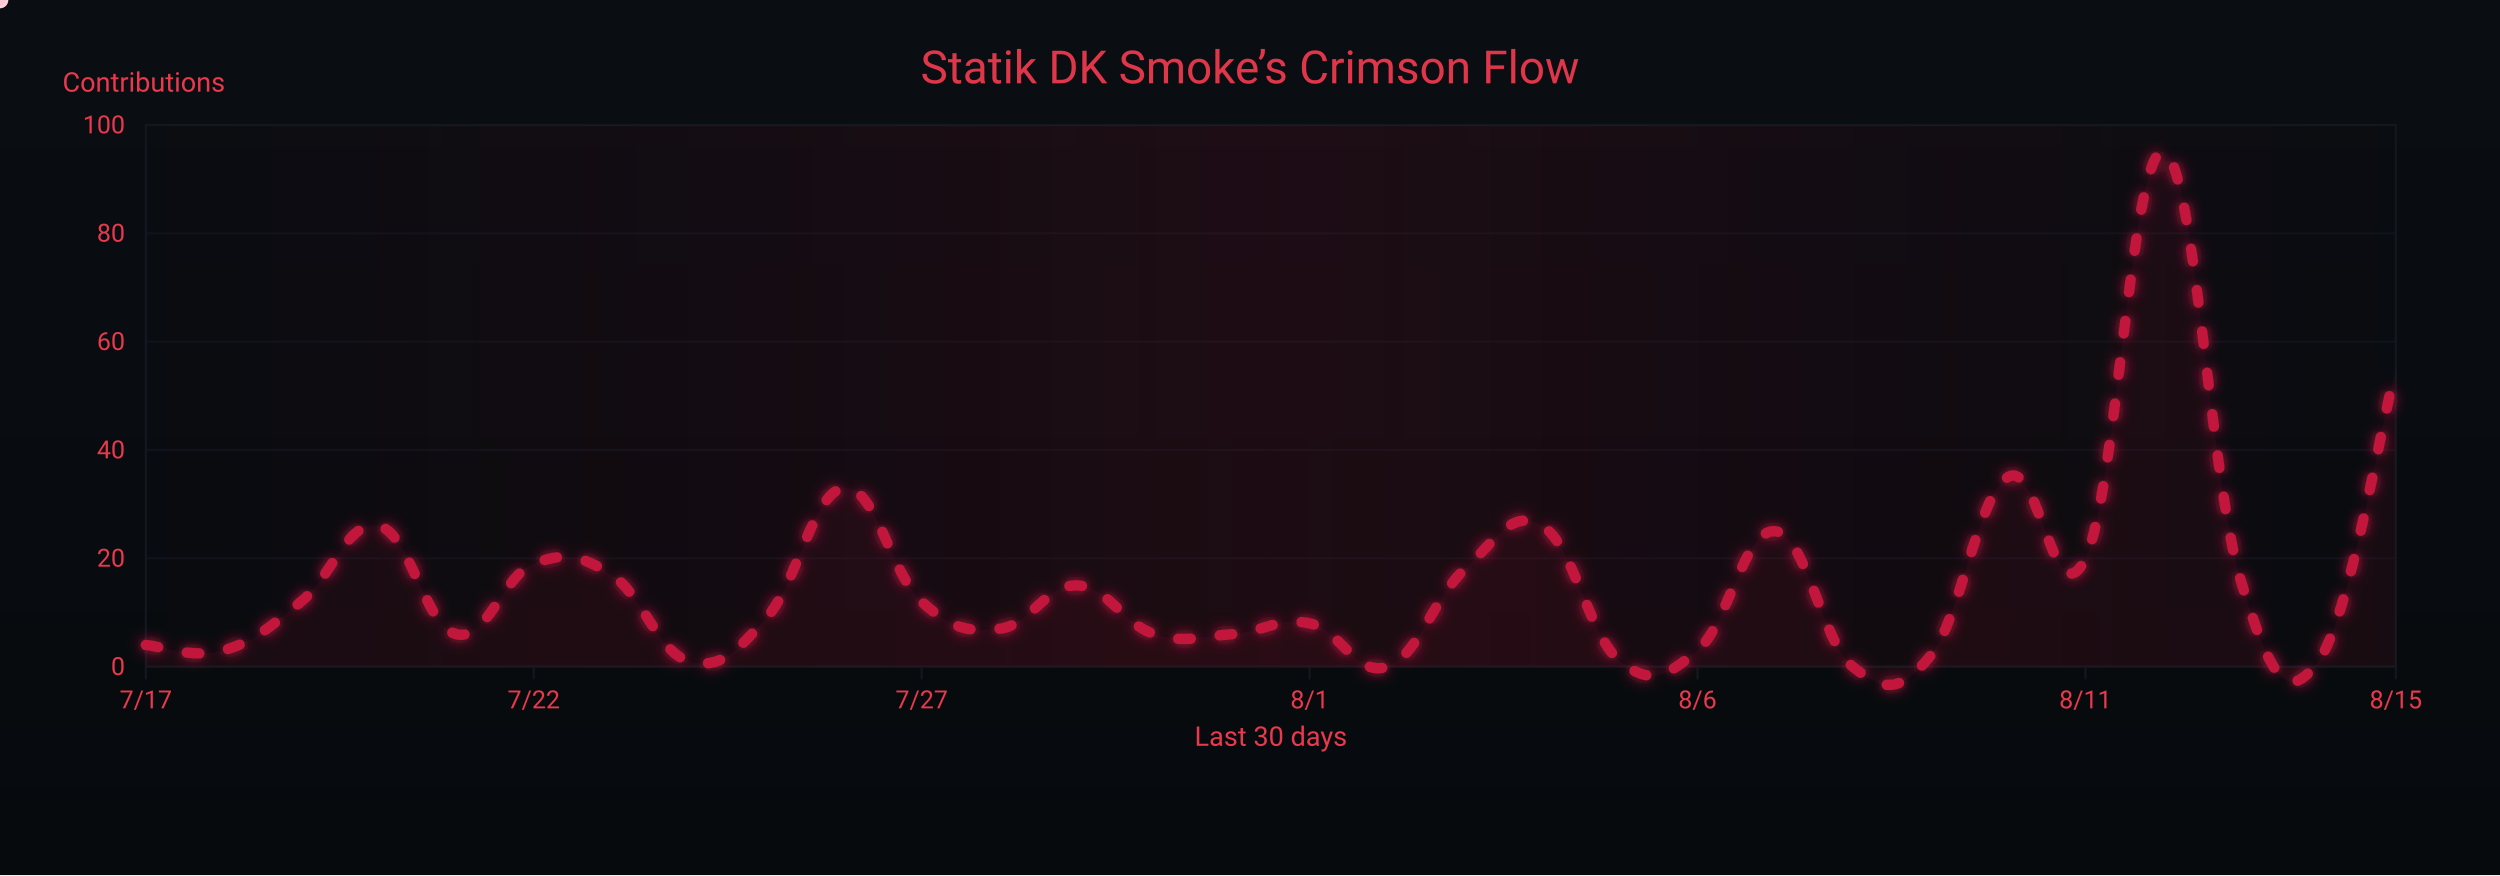
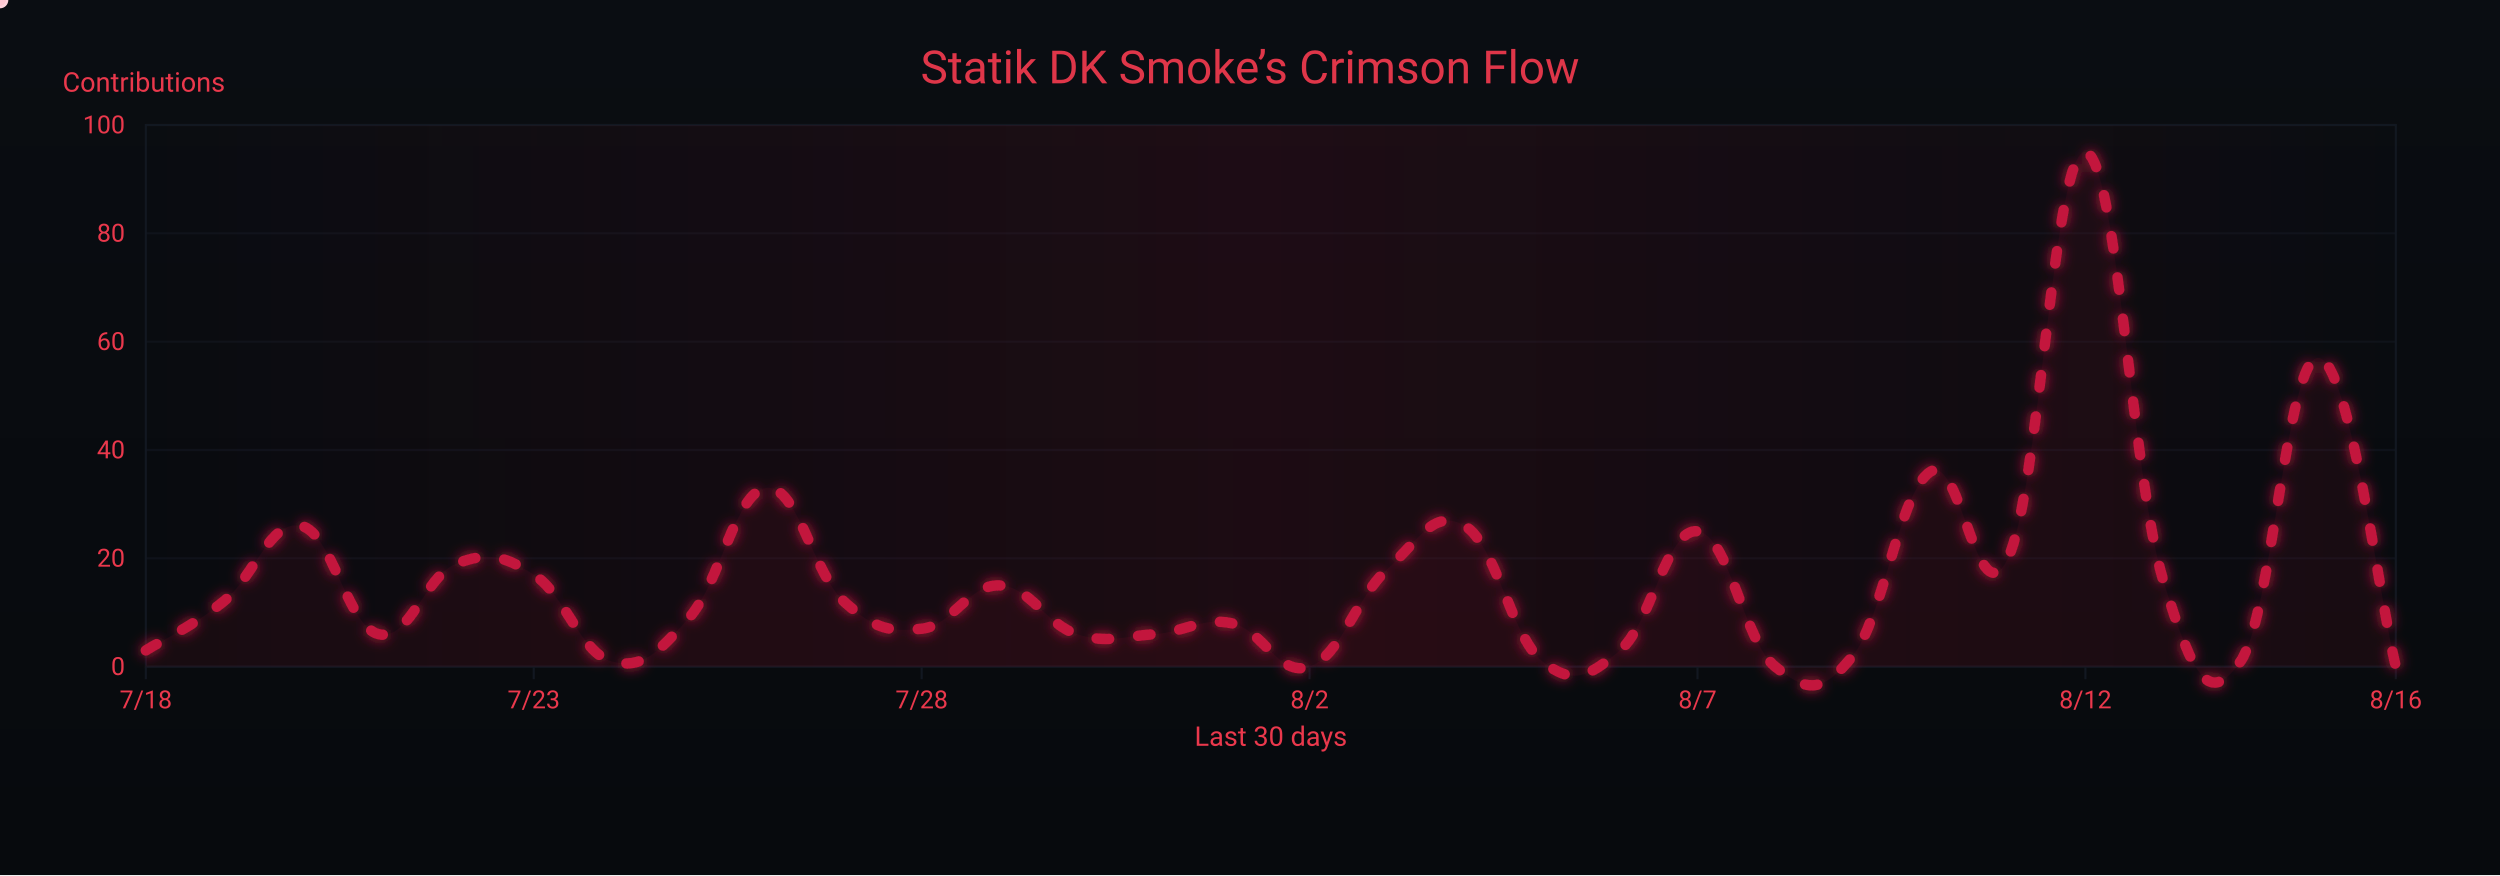
<svg xmlns="http://www.w3.org/2000/svg" width="1200" height="420" viewBox="0 0 1200 420" role="img" aria-label="Crimson Flow Graph">
  <defs>
    <linearGradient id="bgGrad" x1="0" y1="0" x2="0" y2="1">
      <stop offset="0%" stop-color="#0a0d12" />
      <stop offset="100%" stop-color="#070a0d" />
    </linearGradient>
    <filter id="glow">
      <feGaussianBlur stdDeviation="3" result="b1" />
      <feMerge>
        <feMergeNode in="b1" />
        <feMergeNode in="SourceGraphic" />
      </feMerge>
    </filter>
    <linearGradient id="sheen" x1="0" y1="0" x2="1" y2="0">
      <stop offset="0%" stop-color="#9b0e2a" stop-opacity="0" />
      <stop offset="50%" stop-color="#9b0e2a" stop-opacity=".14" />
      <stop offset="100%" stop-color="#9b0e2a" stop-opacity="0" />
      <animateTransform attributeName="gradientTransform" type="translate" from="-1 0" to="1 0" dur="9s" repeatCount="indefinite" />
    </linearGradient>
  </defs>
  <rect width="1200" height="420" fill="url(#bgGrad)" />
  <rect x="70" y="60" width="1080" height="260" fill="none" stroke="#121821" stroke-width="1" />
  <g font-family="ui-sans-serif,system-ui,-apple-system,Segoe UI,Roboto,Ubuntu,Arial" font-size="12">
    <path d="M70,320.0 H1150" stroke="#121821" stroke-width="1" opacity="0.6" />
    <text x="60" y="324.0" text-anchor="end" fill="#ea384c">0</text>
    <path d="M70,268.0 H1150" stroke="#121821" stroke-width="1" opacity="0.6" />
    <text x="60" y="272.0" text-anchor="end" fill="#ea384c">20</text>
    <path d="M70,216.0 H1150" stroke="#121821" stroke-width="1" opacity="0.6" />
    <text x="60" y="220.0" text-anchor="end" fill="#ea384c">40</text>
    <path d="M70,164.0 H1150" stroke="#121821" stroke-width="1" opacity="0.6" />
    <text x="60" y="168.0" text-anchor="end" fill="#ea384c">60</text>
    <path d="M70,112.0 H1150" stroke="#121821" stroke-width="1" opacity="0.6" />
    <text x="60" y="116.0" text-anchor="end" fill="#ea384c">80</text>
    <path d="M70,60.0 H1150" stroke="#121821" stroke-width="1" opacity="0.6" />
    <text x="60" y="64.0" text-anchor="end" fill="#ea384c">100</text>
    <text x="30" y="44" fill="#ea384c" font-size="13">Contributions</text>
  </g>
  <g font-family="ui-sans-serif,system-ui,-apple-system,Segoe UI,Roboto,Ubuntu,Arial" font-size="12">
    <path d="M70.0,320 V326" stroke="#121821" stroke-width="1" />
-     <text x="70.0" y="340" text-anchor="middle" fill="#ea384c">7/17</text>
+     <text x="70.0" y="340" text-anchor="middle" fill="#ea384c">7/18</text>
    <path d="M256.2,320 V326" stroke="#121821" stroke-width="1" />
-     <text x="256.2" y="340" text-anchor="middle" fill="#ea384c">7/22</text>
+     <text x="256.2" y="340" text-anchor="middle" fill="#ea384c">7/23</text>
    <path d="M442.4,320 V326" stroke="#121821" stroke-width="1" />
-     <text x="442.4" y="340" text-anchor="middle" fill="#ea384c">7/27</text>
+     <text x="442.4" y="340" text-anchor="middle" fill="#ea384c">7/28</text>
    <path d="M628.6,320 V326" stroke="#121821" stroke-width="1" />
-     <text x="628.6" y="340" text-anchor="middle" fill="#ea384c">8/1</text>
+     <text x="628.6" y="340" text-anchor="middle" fill="#ea384c">8/2</text>
    <path d="M814.8,320 V326" stroke="#121821" stroke-width="1" />
-     <text x="814.8" y="340" text-anchor="middle" fill="#ea384c">8/6</text>
+     <text x="814.8" y="340" text-anchor="middle" fill="#ea384c">8/7</text>
    <path d="M1001.0,320 V326" stroke="#121821" stroke-width="1" />
-     <text x="1001.0" y="340" text-anchor="middle" fill="#ea384c">8/11</text>
+     <text x="1001.0" y="340" text-anchor="middle" fill="#ea384c">8/12</text>
    <path d="M1150.0,320 V326" stroke="#121821" stroke-width="1" />
-     <text x="1150.0" y="340" text-anchor="middle" fill="#ea384c">8/15</text>
+     <text x="1150.0" y="340" text-anchor="middle" fill="#ea384c">8/16</text>
    <text x="610" y="358" text-anchor="middle" fill="#ea384c" font-size="13">Last 30 days</text>
  </g>
  <rect x="70" y="60" width="1080" height="260" fill="url(#sheen)" />
  <text x="600" y="40" text-anchor="middle" font-family="ui-sans-serif,system-ui,-apple-system,Segoe UI,Roboto,Ubuntu,Arial" font-size="22" fill="#ea384c" opacity=".95">Statik DK Smoke’s Crimson Flow</text>
-   <path d="M70.0,309.6 C77.4,310.1 92.3,316.4 107.2,312.2 C122.1,308.0 129.6,300.8 144.5,288.8 C159.4,276.8 166.8,249.3 181.7,252.4 C196.6,255.5 204.1,300.8 219.0,304.4 C233.9,308.0 241.3,276.3 256.2,270.6 C271.1,264.9 278.6,266.4 293.4,275.8 C308.3,285.2 315.8,313.2 330.7,317.4 C345.6,321.6 353.0,313.2 367.9,296.6 C382.8,280.0 390.3,235.8 405.2,234.2 C420.1,232.6 427.5,275.3 442.4,288.8 C457.3,302.3 464.8,303.4 479.7,301.8 C494.6,300.2 502.0,280.5 516.9,281.0 C531.8,281.5 539.2,299.7 554.1,304.4 C569.0,309.1 576.5,305.4 591.4,304.4 C606.3,303.4 613.7,296.1 628.6,299.2 C643.5,302.3 651.0,325.2 665.9,320.0 C680.8,314.8 688.2,286.7 703.1,273.2 C718.0,259.7 725.4,243.6 740.3,252.4 C755.2,261.2 762.7,305.4 777.6,317.4 C792.5,329.4 799.9,324.7 814.8,312.2 C829.7,299.7 837.2,253.4 852.1,255.0 C867.0,256.6 874.4,308.0 889.3,320.0 C904.2,332.0 911.7,333.0 926.6,314.8 C941.4,296.6 948.9,238.4 963.8,229.0 C978.7,219.6 986.1,299.2 1001.0,268.0 C1015.9,236.8 1023.4,70.9 1038.3,73.0 C1053.2,75.1 1060.6,229.5 1075.5,278.4 C1090.4,327.3 1097.9,337.7 1112.8,317.4 C1127.7,297.1 1142.6,205.1 1150.0,177.0 L 1150,320 L 70,320 Z" fill="#7a0f26" opacity=".13">
+   <path d="M70.0,312.2 C77.4,307.5 92.3,300.8 107.2,288.8 C122.1,276.8 129.6,249.3 144.5,252.4 C159.4,255.5 166.8,300.8 181.7,304.4 C196.6,308.0 204.1,276.3 219.0,270.6 C233.9,264.9 241.3,266.4 256.2,275.8 C271.1,285.2 278.6,313.2 293.4,317.4 C308.3,321.6 315.8,313.2 330.7,296.6 C345.6,280.0 353.0,235.8 367.9,234.2 C382.8,232.6 390.3,275.3 405.2,288.8 C420.1,302.3 427.5,303.4 442.4,301.8 C457.3,300.2 464.8,280.5 479.7,281.0 C494.6,281.5 502.0,299.7 516.9,304.4 C531.8,309.1 539.2,305.4 554.1,304.4 C569.0,303.4 576.5,296.1 591.4,299.2 C606.3,302.3 613.7,325.2 628.6,320.0 C643.5,314.8 651.0,286.7 665.9,273.2 C680.8,259.7 688.2,243.6 703.1,252.4 C718.0,261.2 725.4,305.4 740.3,317.4 C755.2,329.4 762.7,324.7 777.6,312.2 C792.5,299.7 799.9,253.4 814.8,255.0 C829.7,256.6 837.2,308.0 852.1,320.0 C867.0,332.0 874.4,333.5 889.3,314.8 C904.2,296.1 911.7,235.8 926.6,226.4 C941.4,217.0 948.9,298.7 963.8,268.0 C978.7,237.3 986.1,70.9 1001.0,73.0 C1015.9,75.1 1023.4,229.5 1038.3,278.4 C1053.2,327.3 1060.6,338.7 1075.5,317.4 C1090.4,296.1 1097.9,171.3 1112.8,171.8 C1127.7,172.3 1142.6,290.4 1150.0,320.0 L 1150,320 L 70,320 Z" fill="#7a0f26" opacity=".13">
    <animate attributeName="opacity" values=".10;.17;.10" dur="6s" repeatCount="indefinite" />
  </path>
-   <path id="curve" d="M70.0,309.6 C77.4,310.1 92.3,316.4 107.2,312.2 C122.1,308.0 129.6,300.8 144.5,288.8 C159.4,276.8 166.8,249.3 181.7,252.4 C196.6,255.5 204.1,300.8 219.0,304.4 C233.9,308.0 241.3,276.3 256.2,270.6 C271.1,264.9 278.6,266.4 293.4,275.8 C308.3,285.2 315.8,313.2 330.7,317.4 C345.6,321.6 353.0,313.2 367.9,296.6 C382.8,280.0 390.3,235.8 405.2,234.2 C420.1,232.6 427.5,275.3 442.4,288.8 C457.3,302.3 464.8,303.4 479.7,301.8 C494.6,300.2 502.0,280.5 516.9,281.0 C531.8,281.5 539.2,299.7 554.1,304.4 C569.0,309.1 576.5,305.4 591.4,304.4 C606.3,303.4 613.7,296.1 628.6,299.2 C643.5,302.3 651.0,325.2 665.9,320.0 C680.8,314.8 688.2,286.7 703.1,273.2 C718.0,259.7 725.4,243.6 740.3,252.4 C755.2,261.2 762.7,305.4 777.6,317.4 C792.5,329.4 799.9,324.7 814.8,312.2 C829.7,299.7 837.2,253.4 852.1,255.0 C867.0,256.6 874.4,308.0 889.3,320.0 C904.2,332.0 911.7,333.0 926.6,314.8 C941.4,296.6 948.9,238.4 963.8,229.0 C978.7,219.6 986.1,299.2 1001.0,268.0 C1015.9,236.8 1023.4,70.9 1038.3,73.0 C1053.2,75.1 1060.6,229.5 1075.5,278.4 C1090.4,327.3 1097.9,337.7 1112.8,317.4 C1127.7,297.1 1142.6,205.1 1150.0,177.0" fill="none" stroke="#c3193d" stroke-width="5" stroke-linecap="round" stroke-linejoin="round" stroke-dasharray="6 14" filter="url(#glow)">
+   <path id="curve" d="M70.0,312.2 C77.4,307.5 92.3,300.8 107.2,288.8 C122.1,276.8 129.6,249.3 144.5,252.4 C159.4,255.5 166.8,300.8 181.7,304.4 C196.6,308.0 204.1,276.3 219.0,270.6 C233.9,264.9 241.3,266.4 256.2,275.8 C271.1,285.2 278.6,313.2 293.4,317.4 C308.3,321.6 315.8,313.2 330.7,296.6 C345.6,280.0 353.0,235.8 367.9,234.2 C382.8,232.6 390.3,275.3 405.2,288.8 C420.1,302.3 427.5,303.4 442.4,301.8 C457.3,300.2 464.8,280.5 479.7,281.0 C494.6,281.5 502.0,299.7 516.9,304.4 C531.8,309.1 539.2,305.4 554.1,304.4 C569.0,303.4 576.5,296.1 591.4,299.2 C606.3,302.3 613.7,325.2 628.6,320.0 C643.5,314.8 651.0,286.7 665.9,273.2 C680.8,259.7 688.2,243.6 703.1,252.4 C718.0,261.2 725.4,305.4 740.3,317.4 C755.2,329.4 762.7,324.7 777.6,312.2 C792.5,299.7 799.9,253.4 814.8,255.0 C829.7,256.6 837.2,308.0 852.1,320.0 C867.0,332.0 874.4,333.5 889.3,314.8 C904.2,296.1 911.7,235.8 926.6,226.4 C941.4,217.0 948.9,298.7 963.8,268.0 C978.7,237.3 986.1,70.9 1001.0,73.0 C1015.9,75.1 1023.4,229.5 1038.3,278.4 C1053.2,327.3 1060.6,338.7 1075.5,317.4 C1090.4,296.1 1097.9,171.3 1112.8,171.8 C1127.7,172.3 1142.6,290.4 1150.0,320.0" fill="none" stroke="#c3193d" stroke-width="5" stroke-linecap="round" stroke-linejoin="round" stroke-dasharray="6 14" filter="url(#glow)">
    <animate attributeName="stroke-dashoffset" values="0;-220" dur="4.8s" repeatCount="indefinite" />
  </path>
  <g fill="#ffd1db">
    <circle r="4">
      <animateMotion dur="7s" rotate="auto" repeatCount="indefinite">
        <mpath href="#curve" />
      </animateMotion>
      <animate attributeName="opacity" values="1;.3;1" dur="2.2s" repeatCount="indefinite" />
    </circle>
    <circle r="3" fill="#ffffff">
      <animateMotion dur="8.2s" begin="1s" rotate="auto" repeatCount="indefinite">
        <mpath href="#curve" />
      </animateMotion>
      <animate attributeName="opacity" values=".7;.2;.7" dur="2.4s" repeatCount="indefinite" />
    </circle>
    <circle r="3" fill="#ffc7d3">
      <animateMotion dur="6s" begin="2s" rotate="auto" repeatCount="indefinite">
        <mpath href="#curve" />
      </animateMotion>
      <animate attributeName="opacity" values=".8;.3;.8" dur="2s" repeatCount="indefinite" />
    </circle>
  </g>
</svg>
